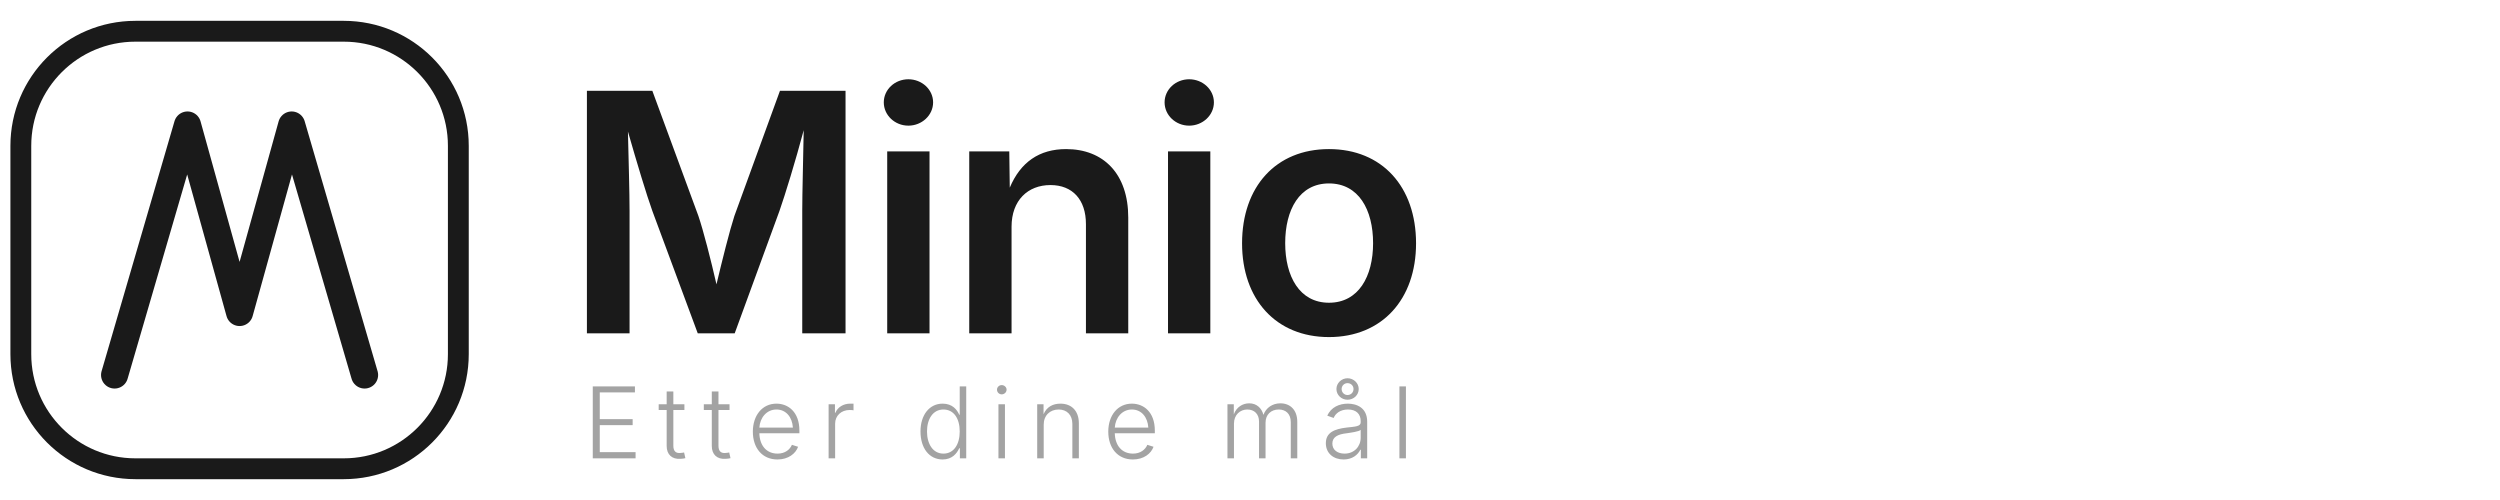
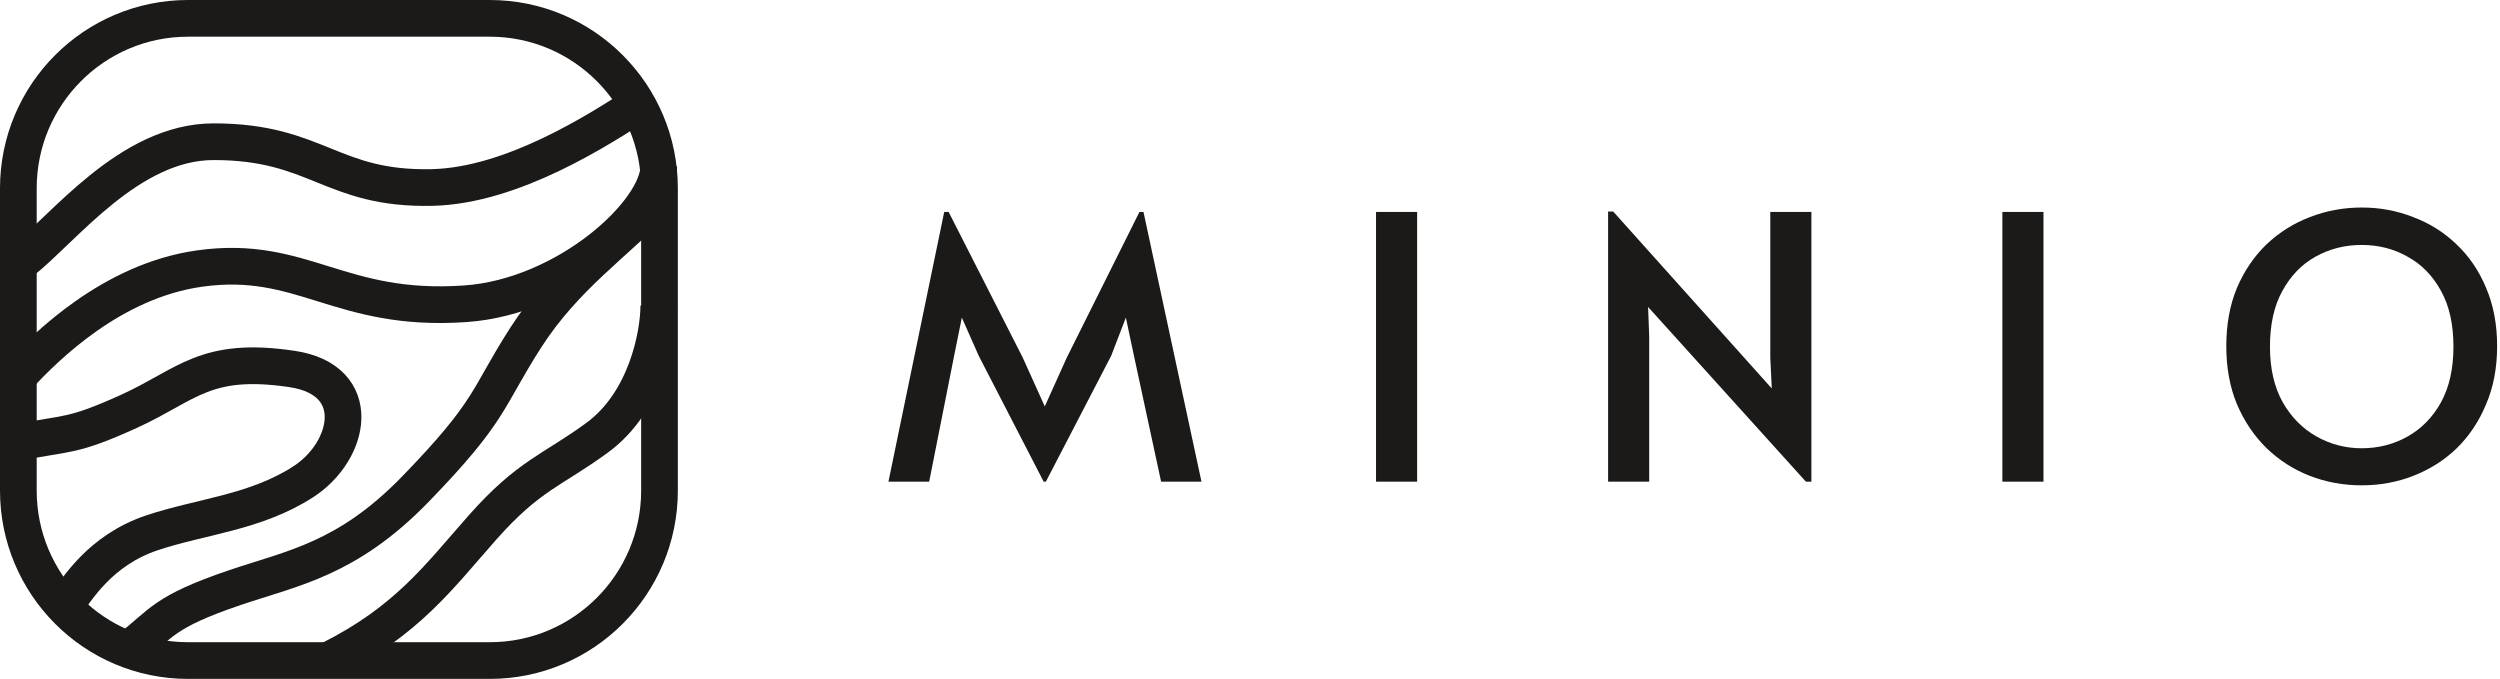
- <svg xmlns="http://www.w3.org/2000/svg" viewBox="0 0 240 48" fill="none">
-   <rect x="2" y="3" width="42" height="42" rx="11" stroke="#1a1a1a" stroke-width="2" fill="none" />
-   <polyline points="11,36 18,12 23,30 28,12 35,36" stroke="#1a1a1a" stroke-width="2.6" stroke-linecap="round" stroke-linejoin="round" fill="none" />
-   <text x="54" y="32" font-family="Inter,-apple-system,BlinkMacSystemFont,'Helvetica Neue','Segoe UI',sans-serif" font-weight="600" font-size="32" fill="#1a1a1a" letter-spacing="-0.5">Minio</text>
-   <text x="56" y="44" font-family="Inter,-apple-system,BlinkMacSystemFont,'Helvetica Neue','Segoe UI',sans-serif" font-weight="300" font-size="9.5" fill="rgba(26,26,26,0.4)" letter-spacing="1.5">Etter dine mål</text>
+ <svg xmlns="http://www.w3.org/2000/svg" width="545" height="148" viewBox="0 0 545 148" fill="none">
+   <path d="M227.52 105L213.36 77.56L209.68 69.24L208 77.56L202.56 105H193.68L205.84 46.2H206.8L222.96 77.96L227.76 88.6L232.56 77.96L248.4 46.2H249.28L261.92 105H253.12L247.2 77.56L245.44 69.24L242.24 77.56L228 105H227.52ZM299.974 105V46.2H308.934V105H299.974ZM393.685 105L359.285 66.92L359.525 73.32V105H350.565V46.12H351.685L386.245 84.68L385.925 77.96V46.2H394.885V105H393.685ZM436.518 105V46.2H445.478V105H436.518ZM514.852 105.8C510.852 105.8 507.065 105.107 503.492 103.72C499.972 102.333 496.852 100.333 494.132 97.72C491.412 95.053 489.252 91.853 487.652 88.12C486.105 84.387 485.332 80.173 485.332 75.48C485.332 70.733 486.105 66.493 487.652 62.76C489.252 59.027 491.412 55.853 494.132 53.24C496.905 50.627 500.052 48.653 503.572 47.32C507.145 45.933 510.905 45.24 514.852 45.24C518.799 45.24 522.532 45.933 526.052 47.32C529.625 48.653 532.772 50.627 535.492 53.24C538.265 55.853 540.425 59.027 541.972 62.76C543.572 66.493 544.372 70.733 544.372 75.48C544.372 80.173 543.572 84.387 541.972 88.12C540.425 91.853 538.292 95.053 535.572 97.72C532.852 100.333 529.705 102.333 526.132 103.72C522.612 105.107 518.852 105.8 514.852 105.8ZM514.852 97.72C518.479 97.72 521.812 96.867 524.852 95.16C527.892 93.453 530.319 90.973 532.132 87.72C533.945 84.413 534.852 80.36 534.852 75.56C534.852 70.707 533.945 66.653 532.132 63.4C530.319 60.093 527.892 57.613 524.852 55.96C521.865 54.253 518.532 53.4 514.852 53.4C511.172 53.4 507.812 54.253 504.772 55.96C501.785 57.613 499.385 60.093 497.572 63.4C495.759 66.653 494.852 70.707 494.852 75.56C494.852 80.36 495.785 84.413 497.652 87.72C499.519 90.973 501.972 93.453 505.012 95.16C508.052 96.867 511.332 97.72 514.852 97.72Z" fill="#1c1a18" />
+   <path d="M71.891 143.797C88.767 135.349 95.671 125.748 105.149 115.031C115.308 103.543 120.396 102.581 130.192 95.41C140.775 87.662 143.617 73.136 143.617 66.607" stroke="#1c1a18" stroke-width="8" />
+   <path d="M4.384 81.585C9.966 75.681 24.329 61.231 43.507 58.543C66.02 55.387 73.912 68.138 101.425 66.223C123.435 64.692 143.617 46.254 143.617 36.269" stroke="#1c1a18" stroke-width="8" />
+   <path d="M106.772 4H40.998C20.564 4 4 20.592 4 41.059V106.941C4 127.408 20.564 144 40.998 144H106.772C127.205 144 143.77 127.408 143.77 106.941V41.059C143.77 20.592 127.205 4 106.772 4Z" stroke="#1c1a18" stroke-width="8" />
+   <path d="M28.548 141.109C35.238 135.986 35.452 133.429 51.294 128.068C63.85 123.82 75.726 121.908 90.542 106.645C107.373 89.306 106.027 86.961 114.626 73.577C123.197 60.238 134.027 53.166 144 42.798" stroke="#1c1a18" stroke-width="8" />
+   <path d="M4.063 96.449C14.739 94.257 15.507 95.41 28.164 89.649C40.822 83.889 44.657 77.612 63.637 80.433C79.631 82.809 76.532 98.277 66.137 105.01C55.741 111.744 43.895 112.561 33.15 116.147C21.643 119.987 16.739 128.748 14.739 131.124" stroke="#1c1a18" stroke-width="8" />
+   <path d="M4.767 57.007C13.819 49.903 28.164 30.893 46.575 30.893C69.205 30.893 72.172 41.341 94.137 40.877C111.709 40.507 130.713 28.237 140.164 22.06" stroke="#1c1a18" stroke-width="8" />
</svg>
